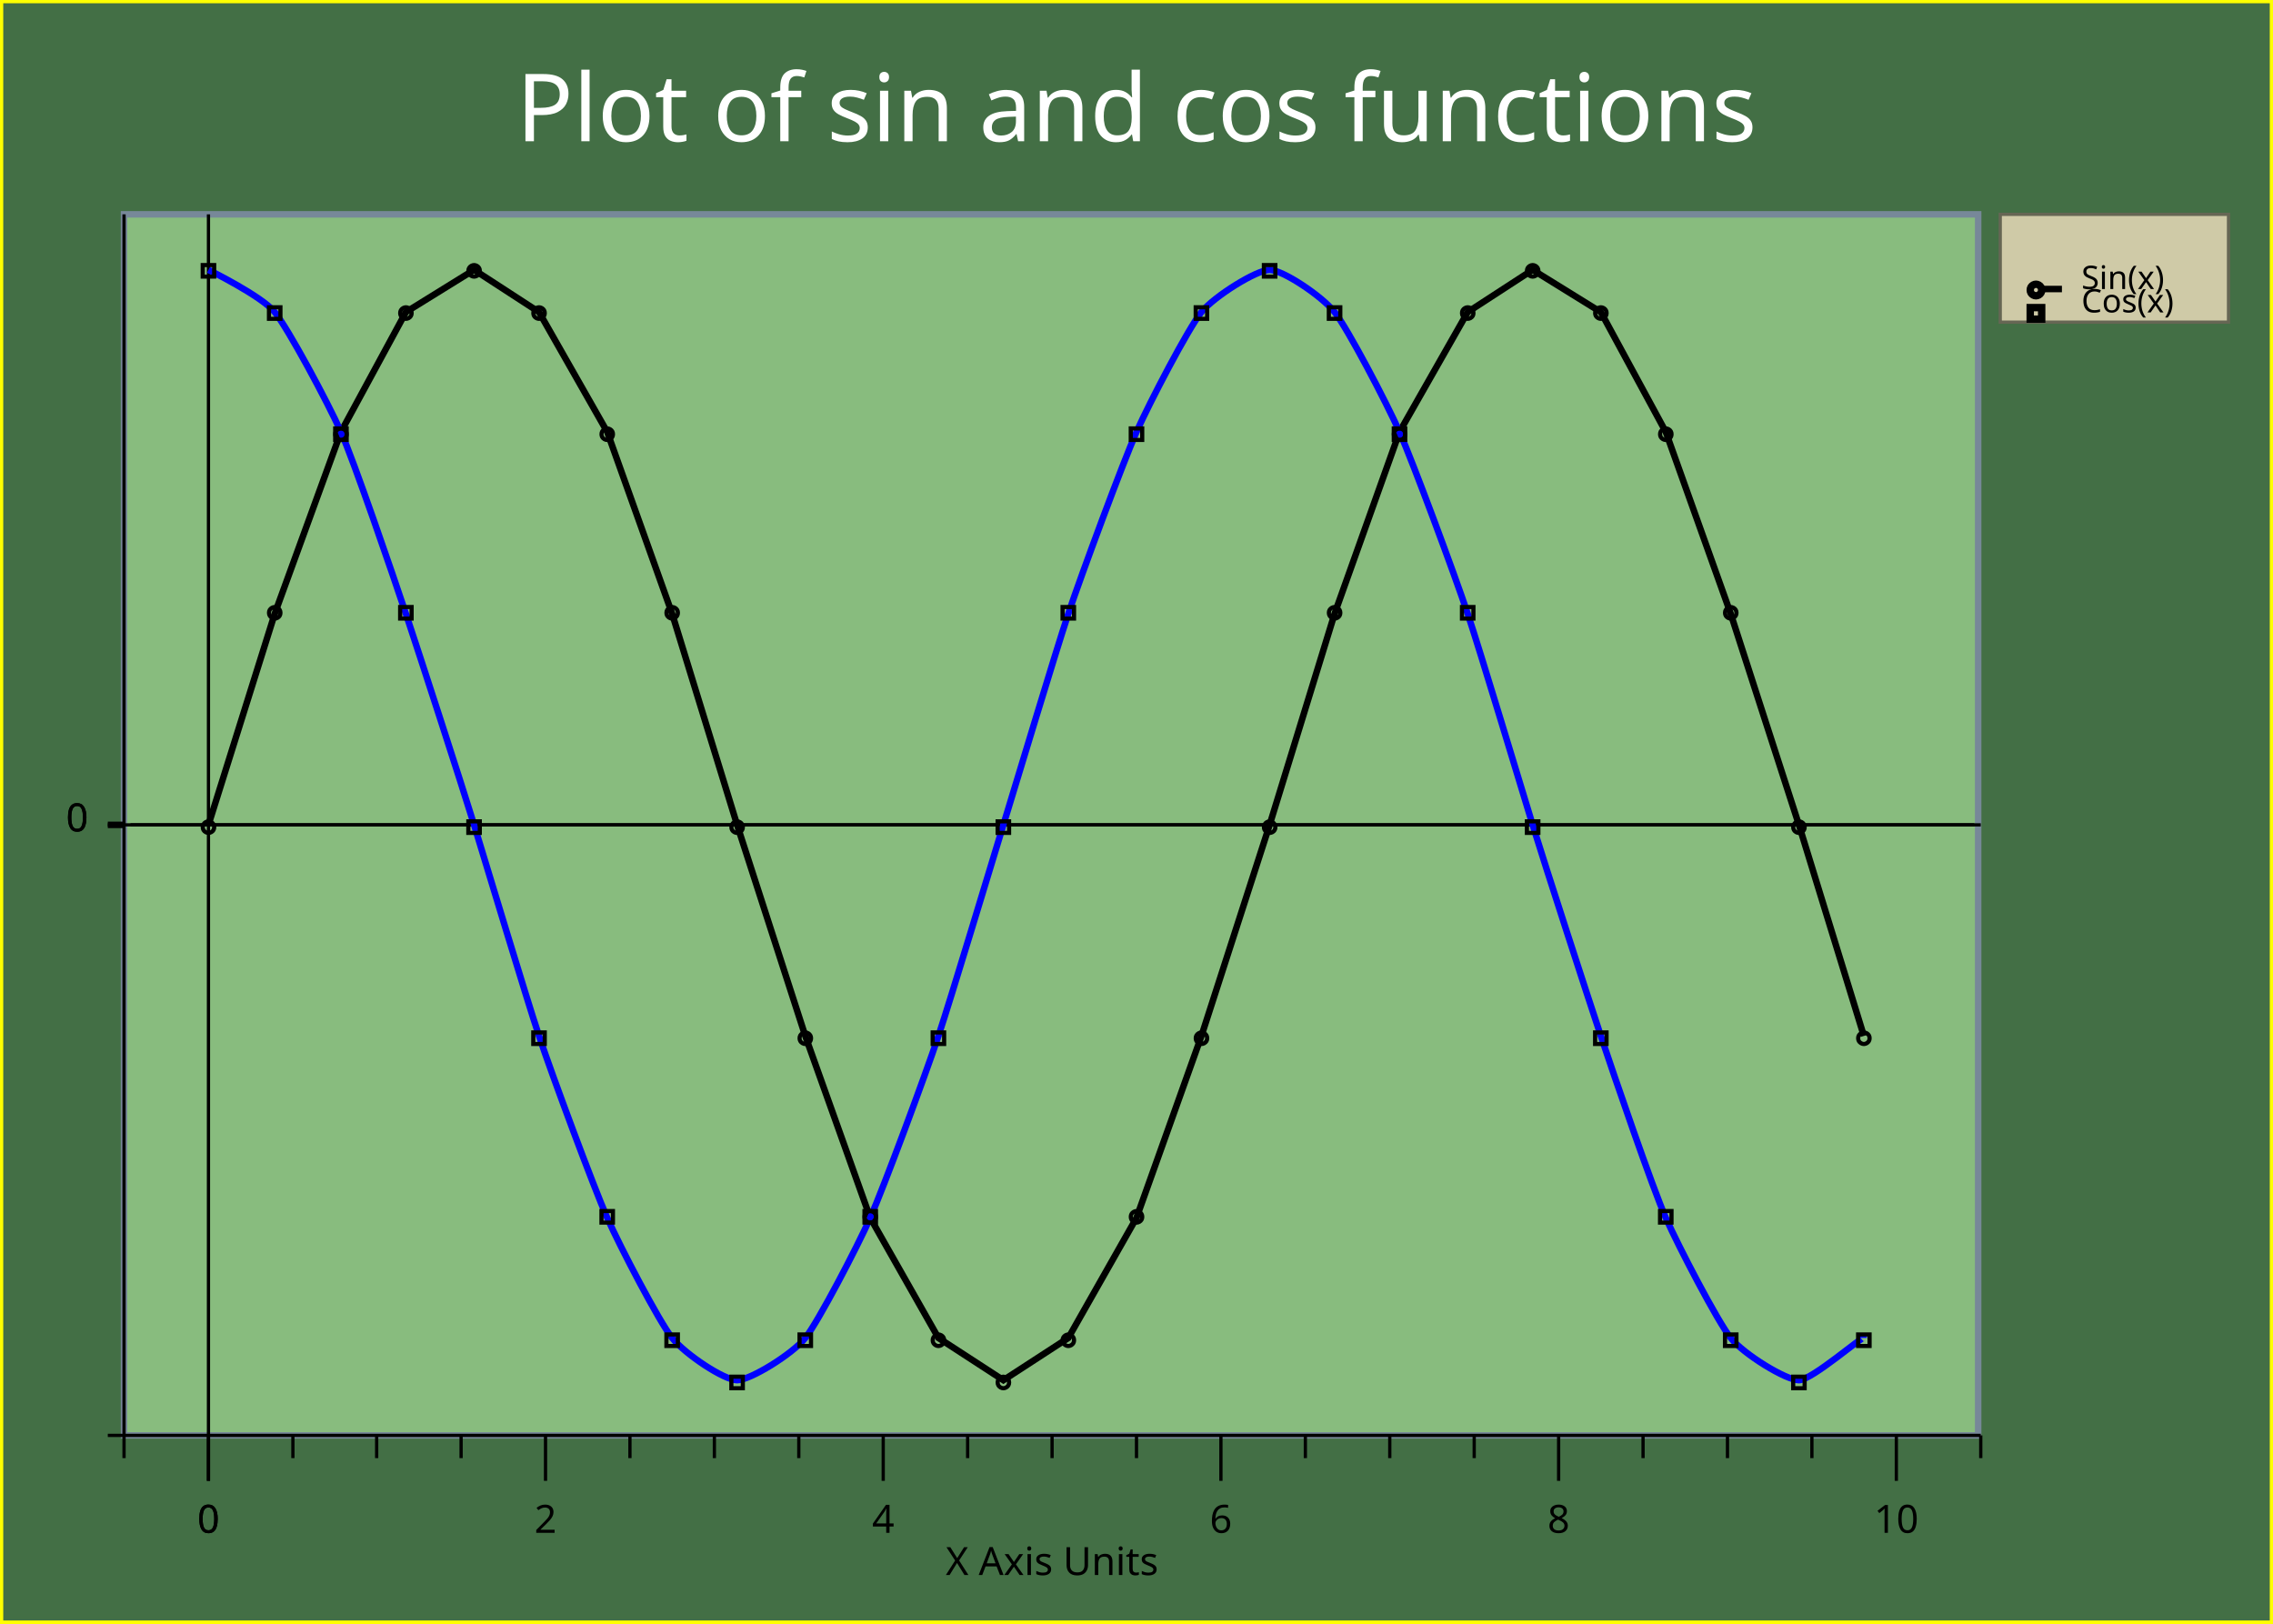
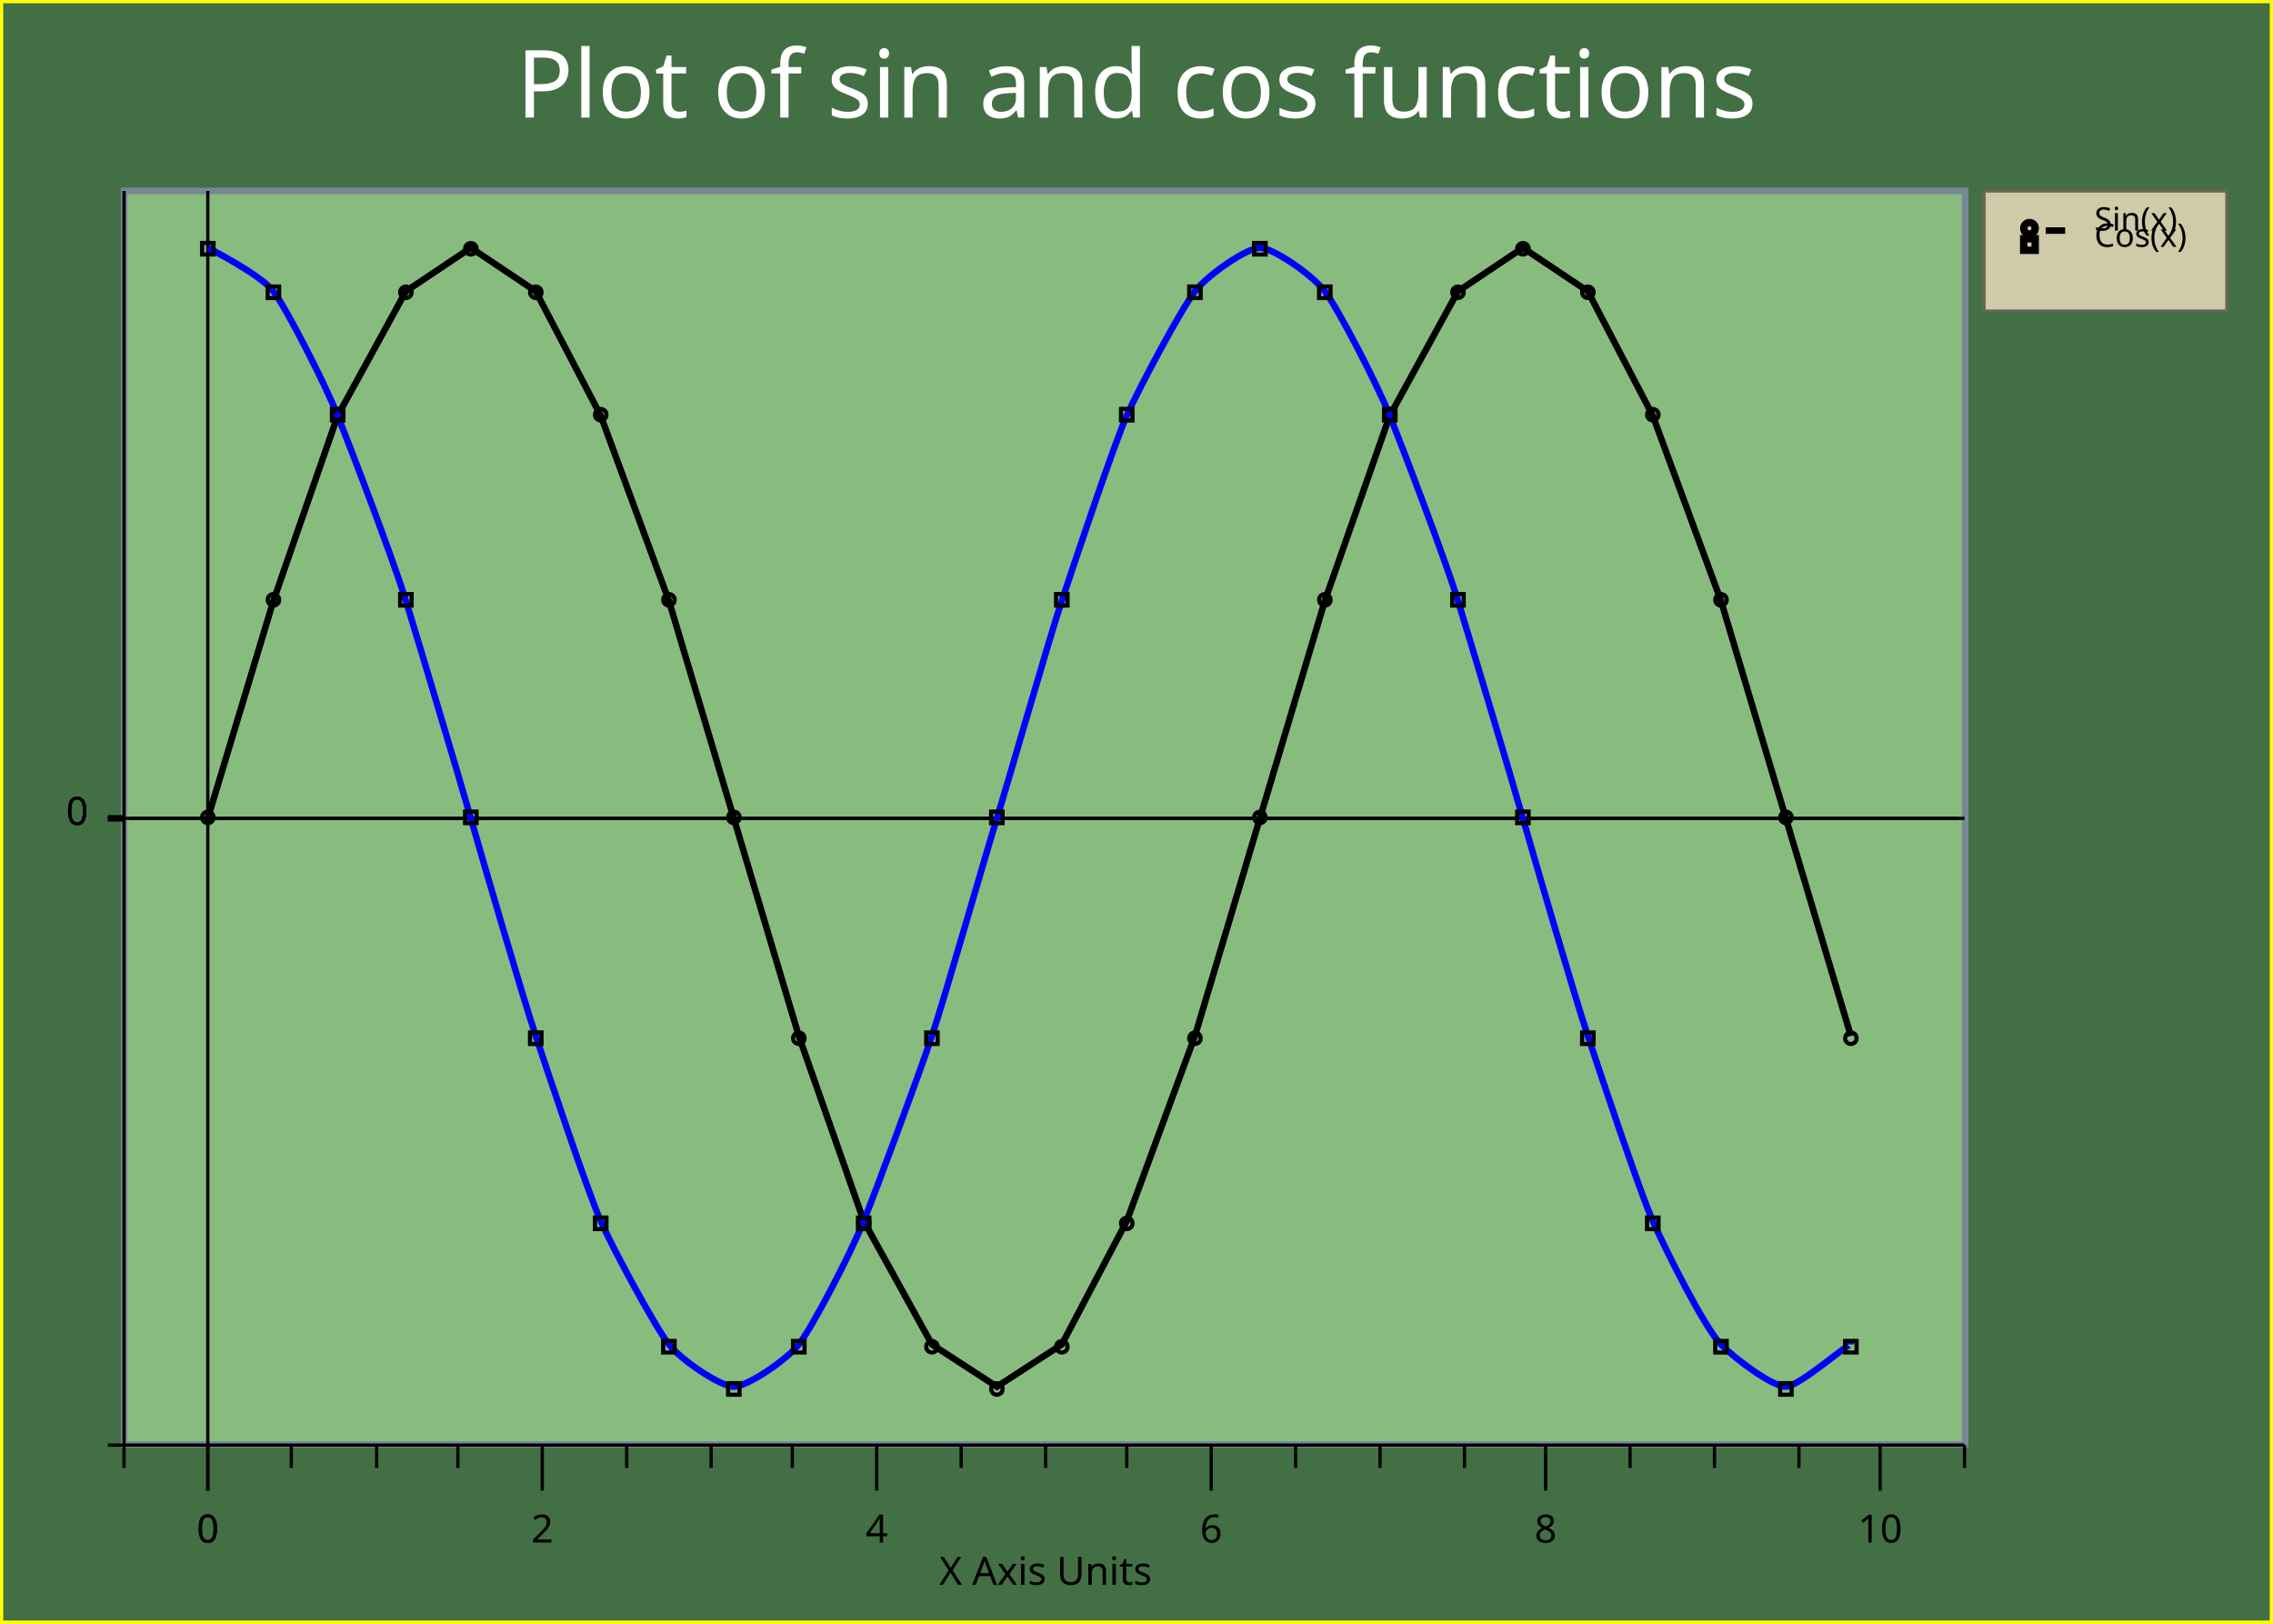
<svg xmlns="http://www.w3.org/2000/svg" width="700" height="500" version="1.1">
  <clipPath id="plot_window">
-     <rect x="39.2" y="67" width="569" height="374" />
+     <rect x="39.2" y="59.8" width="565" height="384" />
  </clipPath>
  <g id="imageBackground" stroke="rgb(255,255,0)" fill="rgb(67,111,69)" stroke-width="2">
    <rect x="0" y="0" width="700" height="500" />
  </g>
  <g id="plotBackground" stroke="rgb(119,136,153)" fill="rgb(136,188,126)" stroke-width="2">
-     <rect x="38.2" y="66" width="571" height="376" />
+     <rect x="38.2" y="58.8" width="567" height="386" />
  </g>
  <g id="yMinorGrid" stroke="rgb(200,220,255)" stroke-width="0.5" />
  <g id="yMajorGrid" stroke="rgb(0,0,0)" stroke-width="1">
-     <path d="M40.2,254 L608,254 M40.2,254 L608,254 " fill="none" />
+     <path d="M40.2,252 L603,252 M40.2,252 L603,252 " fill="none" />
  </g>
  <g id="xMinorGrid" stroke="rgb(200,220,255)" stroke-width="0.5" />
  <g id="xMajorGrid" stroke="rgb(200,220,255)" stroke-width="1" />
  <g id="yAxis" stroke="rgb(0,0,0)" stroke-width="1">
-     <line x1="64.2" y1="66" x2="64.2" y2="456" />
-     <line x1="38.2" y1="66" x2="38.2" y2="442" />
+     <line x1="64" y1="58.8" x2="64" y2="459" />
+     <line x1="38.2" y1="58.8" x2="38.2" y2="445" />
  </g>
  <g id="xAxis" stroke="rgb(0,0,0)" stroke-width="1">
-     <line x1="33.2" y1="254" x2="610" y2="254" />
-     <line x1="33.2" y1="442" x2="610" y2="442" />
+     <line x1="33.2" y1="252" x2="605" y2="252" />
+     <line x1="33.2" y1="445" x2="605" y2="445" />
  </g>
  <g id="yMinorTicks" stroke="rgb(0,0,0)" stroke-width="1">
-     <path d="M36.2,254 L38.2,254 " fill="none" />
+     <path d="M36.2,252 L38.2,252 " fill="none" />
  </g>
  <g id="xMinorTicks" stroke="rgb(0,0,0)" stroke-width="1">
-     <path d="M90.2,442 L90.2,449 M116,442 L116,449 M142,442 L142,449 M194,442 L194,449 M220,442 L220,449 M246,442 L246,449 M298,442 L298,449 M324,442 L324,449 M350,442 L350,449 M402,442 L402,449 M428,442 L428,449 M454,442 L454,449 M506,442 L506,449 M532,442 L532,449 M558,442 L558,449 M610,442 L610,449 M38.2,442 L38.2,449 " fill="none" />
+     <path d="M89.7,445 L89.7,452 M116,445 L116,452 M141,445 L141,452 M193,445 L193,452 M219,445 L219,452 M244,445 L244,452 M296,445 L296,452 M322,445 L322,452 M347,445 L347,452 M399,445 L399,452 M425,445 L425,452 M451,445 L451,452 M502,445 L502,452 M528,445 L528,452 M554,445 L554,452 M605,445 L605,452 M38.2,445 L38.2,452 " fill="none" />
  </g>
  <g id="yMajorTicks" stroke="rgb(0,0,0)" stroke-width="2">
-     <path d="M33.2,254 L38.2,254 M33.2,254 L38.2,254 " fill="none" />
+     <path d="M33.2,252 L38.2,252 M33.2,252 L38.2,252 " fill="none" />
  </g>
  <g id="xMajorTicks" stroke="rgb(0,0,0)" stroke-width="1">
-     <path d="M64.2,442 L64.2,456 M168,442 L168,456 M272,442 L272,456 M376,442 L376,456 M480,442 L480,456 M584,442 L584,456 M64.2,442 L64.2,456 " fill="none" />
+     <path d="M64,445 L64,459 M167,445 L167,459 M270,445 L270,459 M373,445 L373,459 M476,445 L476,459 M579,445 L579,459 M64,445 L64,459 " fill="none" />
  </g>
  <g id="xTicksValues">
-     <text x="64.2" y="472" text-anchor="middle" font-size="12" font-family="Lucida Sans Unicode">0</text>
-     <text x="168" y="472" text-anchor="middle" font-size="12" font-family="Lucida Sans Unicode">2</text>
-     <text x="272" y="472" text-anchor="middle" font-size="12" font-family="Lucida Sans Unicode">4</text>
-     <text x="376" y="472" text-anchor="middle" font-size="12" font-family="Lucida Sans Unicode">6</text>
-     <text x="480" y="472" text-anchor="middle" font-size="12" font-family="Lucida Sans Unicode">8</text>
-     <text x="584" y="472" text-anchor="middle" font-size="12" font-family="Lucida Sans Unicode">10</text>
-     <text x="64.2" y="472" text-anchor="middle" font-size="12" font-family="Lucida Sans Unicode">0</text>
+     <text x="64" y="475" text-anchor="middle" font-size="12" font-family="Lucida Sans Unicode">0</text>
+     <text x="167" y="475" text-anchor="middle" font-size="12" font-family="Lucida Sans Unicode">2</text>
+     <text x="270" y="475" text-anchor="middle" font-size="12" font-family="Lucida Sans Unicode">4</text>
+     <text x="373" y="475" text-anchor="middle" font-size="12" font-family="Lucida Sans Unicode">6</text>
+     <text x="476" y="475" text-anchor="middle" font-size="12" font-family="Lucida Sans Unicode">8</text>
+     <text x="579" y="475" text-anchor="middle" font-size="12" font-family="Lucida Sans Unicode">10</text>
+     <text x="64" y="475" text-anchor="middle" font-size="12" font-family="Lucida Sans Unicode">0</text>
  </g>
  <g id="yTicksValues">
-     <text x="27.2" y="256" text-anchor="end" font-size="12" font-family="Lucida Sans Unicode">0</text>
-     <text x="27.2" y="256" text-anchor="end" font-size="12" font-family="Lucida Sans Unicode">0</text>
+     <text x="27.2" y="254" text-anchor="end" font-size="12" font-family="Lucida Sans Unicode">0</text>
+     <text x="27.2" y="254" text-anchor="end" font-size="12" font-family="Lucida Sans Unicode">0</text>
  </g>
  <g id="yLabel">
-     <text x="14.9" y="254" text-anchor="middle" transform="rotate(-90 14.9 254 )" font-size="14" font-family="Lucida Sans Unicode" />
+     <text x="14.9" y="252" text-anchor="middle" transform="rotate(-90 14.9 252 )" font-size="14" font-family="Lucida Sans Unicode" />
  </g>
  <g id="xLabel">
-     <text x="324" y="485" text-anchor="middle" font-size="12" font-family="Lucida Sans Unicode">X Axis Units</text>
+     <text x="322" y="488" text-anchor="middle" font-size="12" font-family="Lucida Sans Unicode">X Axis Units</text>
  </g>
  <g id="plotLines" stroke-width="2">
    <g clip-path="url(#plot_window)" stroke="rgb(0,0,0)" stroke-width="2">
-       <path d="M64.2,254 L64.2,254 L84.6,189 L105,133 L125,96.1 L146,83.1 L166,96.1 L187,133 L207,189 L227,254 L248,319 L268,375 L289,412 L309,425 L329,412 L350,375 L370,319 L391,254 L411,189 L431,133 L452,96.1 L472,83.1 L493,96.1 L513,133 L533,189 L554,254 L574,319 " fill="none" />
+       <path d="M64,252 L64,252 L84.2,185 L104,128 L125,89.7 L145,76.3 L165,89.7 L185,128 L206,185 L226,252 L246,319 L266,376 L287,414 L307,427 L327,414 L347,376 L368,319 L388,252 L408,185 L428,128 L449,89.7 L469,76.3 L489,89.7 L509,128 L530,185 L550,252 L570,319 " fill="none" />
    </g>
    <g clip-path="url(#plot_window)" stroke="rgb(0,0,255)" stroke-width="2">
-       <path d="M64.2,83.1 S80.5,91.1 84.6,96.1 S101,124 105,133 S121,177 125,189 S142,241 146,254 S162,307 166,319 S183,366 187,375 S203,407 207,412 S223,425 227,425 S244,417 248,412 S264,384 268,375 S285,331 289,319 S305,267 309,254 S325,201 329,189 S346,142 350,133 S366,101 370,96.1 S387,83.1 391,83.1 S407,91.1 411,96.1 S427,124 431,133 S448,177 452,189 S468,241 472,254 S489,307 493,319 S509,366 513,375 S529,407 533,412 S550,425 554,425 S574,411 574,412 " fill="none" />
+       <path d="M64,76.3 S80.2,84.5 84.2,89.7 S100,118 104,128 S121,172 125,185 S141,238 145,252 S161,307 165,319 S181,367 185,376 S202,409 206,414 S222,427 226,427 S242,419 246,414 S262,386 266,376 S283,331 287,319 S303,265 307,252 S323,197 327,185 S343,137 347,128 S364,94.8 368,89.7 S384,76.3 388,76.3 S404,84.5 408,89.7 S424,118 428,128 S445,172 449,185 S465,238 469,252 S485,307 489,319 S505,367 509,376 S525,409 530,414 S546,427 550,427 S570,413 570,414 " fill="none" />
    </g>
  </g>
  <g id="plotPoints" clip-path="url(#plot_window)">
    <g stroke="rgb(0,0,0)" fill="rgb(255,255,0)">
-       <text x="64.2" y="256" text-anchor="middle" font-size="5" font-family="Lucida Sans Unicode">○</text>
-       <text x="84.6" y="190" text-anchor="middle" font-size="5" font-family="Lucida Sans Unicode">○</text>
-       <text x="105" y="135" text-anchor="middle" font-size="5" font-family="Lucida Sans Unicode">○</text>
-       <text x="125" y="97.7" text-anchor="middle" font-size="5" font-family="Lucida Sans Unicode">○</text>
-       <text x="146" y="84.7" text-anchor="middle" font-size="5" font-family="Lucida Sans Unicode">○</text>
-       <text x="166" y="97.7" text-anchor="middle" font-size="5" font-family="Lucida Sans Unicode">○</text>
-       <text x="187" y="135" text-anchor="middle" font-size="5" font-family="Lucida Sans Unicode">○</text>
-       <text x="207" y="190" text-anchor="middle" font-size="5" font-family="Lucida Sans Unicode">○</text>
-       <text x="227" y="256" text-anchor="middle" font-size="5" font-family="Lucida Sans Unicode">○</text>
-       <text x="248" y="321" text-anchor="middle" font-size="5" font-family="Lucida Sans Unicode">○</text>
-       <text x="268" y="376" text-anchor="middle" font-size="5" font-family="Lucida Sans Unicode">○</text>
-       <text x="289" y="414" text-anchor="middle" font-size="5" font-family="Lucida Sans Unicode">○</text>
-       <text x="309" y="427" text-anchor="middle" font-size="5" font-family="Lucida Sans Unicode">○</text>
-       <text x="329" y="414" text-anchor="middle" font-size="5" font-family="Lucida Sans Unicode">○</text>
-       <text x="350" y="376" text-anchor="middle" font-size="5" font-family="Lucida Sans Unicode">○</text>
-       <text x="370" y="321" text-anchor="middle" font-size="5" font-family="Lucida Sans Unicode">○</text>
-       <text x="391" y="256" text-anchor="middle" font-size="5" font-family="Lucida Sans Unicode">○</text>
-       <text x="411" y="190" text-anchor="middle" font-size="5" font-family="Lucida Sans Unicode">○</text>
-       <text x="431" y="135" text-anchor="middle" font-size="5" font-family="Lucida Sans Unicode">○</text>
-       <text x="452" y="97.7" text-anchor="middle" font-size="5" font-family="Lucida Sans Unicode">○</text>
-       <text x="472" y="84.7" text-anchor="middle" font-size="5" font-family="Lucida Sans Unicode">○</text>
-       <text x="493" y="97.7" text-anchor="middle" font-size="5" font-family="Lucida Sans Unicode">○</text>
-       <text x="513" y="135" text-anchor="middle" font-size="5" font-family="Lucida Sans Unicode">○</text>
-       <text x="533" y="190" text-anchor="middle" font-size="5" font-family="Lucida Sans Unicode">○</text>
-       <text x="554" y="256" text-anchor="middle" font-size="5" font-family="Lucida Sans Unicode">○</text>
-       <text x="574" y="321" text-anchor="middle" font-size="5" font-family="Lucida Sans Unicode">○</text>
+       <text x="64" y="253" text-anchor="middle" font-size="5" font-family="Lucida Sans Unicode">○</text>
+       <text x="84.2" y="186" text-anchor="middle" font-size="5" font-family="Lucida Sans Unicode">○</text>
+       <text x="104" y="129" text-anchor="middle" font-size="5" font-family="Lucida Sans Unicode">○</text>
+       <text x="125" y="91.3" text-anchor="middle" font-size="5" font-family="Lucida Sans Unicode">○</text>
+       <text x="145" y="77.9" text-anchor="middle" font-size="5" font-family="Lucida Sans Unicode">○</text>
+       <text x="165" y="91.3" text-anchor="middle" font-size="5" font-family="Lucida Sans Unicode">○</text>
+       <text x="185" y="129" text-anchor="middle" font-size="5" font-family="Lucida Sans Unicode">○</text>
+       <text x="206" y="186" text-anchor="middle" font-size="5" font-family="Lucida Sans Unicode">○</text>
+       <text x="226" y="253" text-anchor="middle" font-size="5" font-family="Lucida Sans Unicode">○</text>
+       <text x="246" y="321" text-anchor="middle" font-size="5" font-family="Lucida Sans Unicode">○</text>
+       <text x="266" y="378" text-anchor="middle" font-size="5" font-family="Lucida Sans Unicode">○</text>
+       <text x="287" y="416" text-anchor="middle" font-size="5" font-family="Lucida Sans Unicode">○</text>
+       <text x="307" y="429" text-anchor="middle" font-size="5" font-family="Lucida Sans Unicode">○</text>
+       <text x="327" y="416" text-anchor="middle" font-size="5" font-family="Lucida Sans Unicode">○</text>
+       <text x="347" y="378" text-anchor="middle" font-size="5" font-family="Lucida Sans Unicode">○</text>
+       <text x="368" y="321" text-anchor="middle" font-size="5" font-family="Lucida Sans Unicode">○</text>
+       <text x="388" y="253" text-anchor="middle" font-size="5" font-family="Lucida Sans Unicode">○</text>
+       <text x="408" y="186" text-anchor="middle" font-size="5" font-family="Lucida Sans Unicode">○</text>
+       <text x="428" y="129" text-anchor="middle" font-size="5" font-family="Lucida Sans Unicode">○</text>
+       <text x="449" y="91.3" text-anchor="middle" font-size="5" font-family="Lucida Sans Unicode">○</text>
+       <text x="469" y="77.9" text-anchor="middle" font-size="5" font-family="Lucida Sans Unicode">○</text>
+       <text x="489" y="91.3" text-anchor="middle" font-size="5" font-family="Lucida Sans Unicode">○</text>
+       <text x="509" y="129" text-anchor="middle" font-size="5" font-family="Lucida Sans Unicode">○</text>
+       <text x="530" y="186" text-anchor="middle" font-size="5" font-family="Lucida Sans Unicode">○</text>
+       <text x="550" y="253" text-anchor="middle" font-size="5" font-family="Lucida Sans Unicode">○</text>
+       <text x="570" y="321" text-anchor="middle" font-size="5" font-family="Lucida Sans Unicode">○</text>
    </g>
    <g stroke="rgb(0,0,0)" fill="rgb(255,0,0)">
-       <text x="64.2" y="84.7" text-anchor="middle" font-size="5" font-family="Lucida Sans Unicode">□</text>
-       <text x="84.6" y="97.7" text-anchor="middle" font-size="5" font-family="Lucida Sans Unicode">□</text>
-       <text x="105" y="135" text-anchor="middle" font-size="5" font-family="Lucida Sans Unicode">□</text>
-       <text x="125" y="190" text-anchor="middle" font-size="5" font-family="Lucida Sans Unicode">□</text>
-       <text x="146" y="256" text-anchor="middle" font-size="5" font-family="Lucida Sans Unicode">□</text>
-       <text x="166" y="321" text-anchor="middle" font-size="5" font-family="Lucida Sans Unicode">□</text>
-       <text x="187" y="376" text-anchor="middle" font-size="5" font-family="Lucida Sans Unicode">□</text>
-       <text x="207" y="414" text-anchor="middle" font-size="5" font-family="Lucida Sans Unicode">□</text>
-       <text x="227" y="427" text-anchor="middle" font-size="5" font-family="Lucida Sans Unicode">□</text>
-       <text x="248" y="414" text-anchor="middle" font-size="5" font-family="Lucida Sans Unicode">□</text>
-       <text x="268" y="376" text-anchor="middle" font-size="5" font-family="Lucida Sans Unicode">□</text>
-       <text x="289" y="321" text-anchor="middle" font-size="5" font-family="Lucida Sans Unicode">□</text>
-       <text x="309" y="256" text-anchor="middle" font-size="5" font-family="Lucida Sans Unicode">□</text>
-       <text x="329" y="190" text-anchor="middle" font-size="5" font-family="Lucida Sans Unicode">□</text>
-       <text x="350" y="135" text-anchor="middle" font-size="5" font-family="Lucida Sans Unicode">□</text>
-       <text x="370" y="97.7" text-anchor="middle" font-size="5" font-family="Lucida Sans Unicode">□</text>
-       <text x="391" y="84.7" text-anchor="middle" font-size="5" font-family="Lucida Sans Unicode">□</text>
-       <text x="411" y="97.7" text-anchor="middle" font-size="5" font-family="Lucida Sans Unicode">□</text>
-       <text x="431" y="135" text-anchor="middle" font-size="5" font-family="Lucida Sans Unicode">□</text>
-       <text x="452" y="190" text-anchor="middle" font-size="5" font-family="Lucida Sans Unicode">□</text>
-       <text x="472" y="256" text-anchor="middle" font-size="5" font-family="Lucida Sans Unicode">□</text>
-       <text x="493" y="321" text-anchor="middle" font-size="5" font-family="Lucida Sans Unicode">□</text>
-       <text x="513" y="376" text-anchor="middle" font-size="5" font-family="Lucida Sans Unicode">□</text>
-       <text x="533" y="414" text-anchor="middle" font-size="5" font-family="Lucida Sans Unicode">□</text>
-       <text x="554" y="427" text-anchor="middle" font-size="5" font-family="Lucida Sans Unicode">□</text>
-       <text x="574" y="414" text-anchor="middle" font-size="5" font-family="Lucida Sans Unicode">□</text>
+       <text x="64" y="77.9" text-anchor="middle" font-size="5" font-family="Lucida Sans Unicode">□</text>
+       <text x="84.2" y="91.3" text-anchor="middle" font-size="5" font-family="Lucida Sans Unicode">□</text>
+       <text x="104" y="129" text-anchor="middle" font-size="5" font-family="Lucida Sans Unicode">□</text>
+       <text x="125" y="186" text-anchor="middle" font-size="5" font-family="Lucida Sans Unicode">□</text>
+       <text x="145" y="253" text-anchor="middle" font-size="5" font-family="Lucida Sans Unicode">□</text>
+       <text x="165" y="321" text-anchor="middle" font-size="5" font-family="Lucida Sans Unicode">□</text>
+       <text x="185" y="378" text-anchor="middle" font-size="5" font-family="Lucida Sans Unicode">□</text>
+       <text x="206" y="416" text-anchor="middle" font-size="5" font-family="Lucida Sans Unicode">□</text>
+       <text x="226" y="429" text-anchor="middle" font-size="5" font-family="Lucida Sans Unicode">□</text>
+       <text x="246" y="416" text-anchor="middle" font-size="5" font-family="Lucida Sans Unicode">□</text>
+       <text x="266" y="378" text-anchor="middle" font-size="5" font-family="Lucida Sans Unicode">□</text>
+       <text x="287" y="321" text-anchor="middle" font-size="5" font-family="Lucida Sans Unicode">□</text>
+       <text x="307" y="253" text-anchor="middle" font-size="5" font-family="Lucida Sans Unicode">□</text>
+       <text x="327" y="186" text-anchor="middle" font-size="5" font-family="Lucida Sans Unicode">□</text>
+       <text x="347" y="129" text-anchor="middle" font-size="5" font-family="Lucida Sans Unicode">□</text>
+       <text x="368" y="91.3" text-anchor="middle" font-size="5" font-family="Lucida Sans Unicode">□</text>
+       <text x="388" y="77.9" text-anchor="middle" font-size="5" font-family="Lucida Sans Unicode">□</text>
+       <text x="408" y="91.3" text-anchor="middle" font-size="5" font-family="Lucida Sans Unicode">□</text>
+       <text x="428" y="129" text-anchor="middle" font-size="5" font-family="Lucida Sans Unicode">□</text>
+       <text x="449" y="186" text-anchor="middle" font-size="5" font-family="Lucida Sans Unicode">□</text>
+       <text x="469" y="253" text-anchor="middle" font-size="5" font-family="Lucida Sans Unicode">□</text>
+       <text x="489" y="321" text-anchor="middle" font-size="5" font-family="Lucida Sans Unicode">□</text>
+       <text x="509" y="378" text-anchor="middle" font-size="5" font-family="Lucida Sans Unicode">□</text>
+       <text x="530" y="416" text-anchor="middle" font-size="5" font-family="Lucida Sans Unicode">□</text>
+       <text x="550" y="429" text-anchor="middle" font-size="5" font-family="Lucida Sans Unicode">□</text>
+       <text x="570" y="416" text-anchor="middle" font-size="5" font-family="Lucida Sans Unicode">□</text>
    </g>
  </g>
  <g id="legendBackground" stroke="rgb(102,102,84)" fill="rgb(207,202,167)" stroke-width="1">
-     <rect x="616" y="66" width="70.3" height="33.2" />
+     <rect x="611" y="58.8" width="74.8" height="37" />
  </g>
  <g id="legendPoints">
    <g stroke="rgb(0,0,0)" fill="rgb(255,255,0)" stroke-width="2">
-       <text x="627" y="90.6" text-anchor="middle" font-size="5" font-family="Lucida Sans Unicode">○</text>
-       <line x1="629" y1="89" x2="635" y2="89" />
+       <text x="625" y="71.6" text-anchor="middle" font-size="5" font-family="Lucida Sans Unicode">○</text>
+       <line x1="630" y1="71" x2="636" y2="71" />
    </g>
    <g stroke="rgb(0,0,0)" fill="rgb(255,0,0)" stroke-width="2">
-       <text x="627" y="97.8" text-anchor="middle" font-size="5" font-family="Lucida Sans Unicode">□</text>
+       <text x="625" y="76.6" text-anchor="middle" font-size="5" font-family="Lucida Sans Unicode">□</text>
    </g>
  </g>
  <g id="legendText">
-     <text x="641" y="89" font-size="10" font-family="Lucida Sans Unicode" font-weight="normal">Sin(x)</text>
-     <text x="641" y="96.2" font-size="10" font-family="Lucida Sans Unicode" font-weight="normal">Cos(x)</text>
+     <text x="645" y="71" font-size="10" font-family="Lucida Sans Unicode" font-weight="normal">Sin(x)</text>
+     <text x="645" y="76" font-size="10" font-family="Lucida Sans Unicode" font-weight="normal">Cos(x)</text>
  </g>
  <g id="title" fill="rgb(255,255,255)">
-     <text x="350" y="43.5" text-anchor="middle" font-size="29" font-family="Lucida Sans Unicode" font-weight="normal">Plot of sin and cos functions</text>
+     <text x="350" y="36.2" text-anchor="middle" font-size="29" font-family="Lucida Sans Unicode" font-weight="normal">Plot of sin and cos functions</text>
  </g>
  <g id="plotXValues" />
  <g id="plotYValues" />
</svg>
